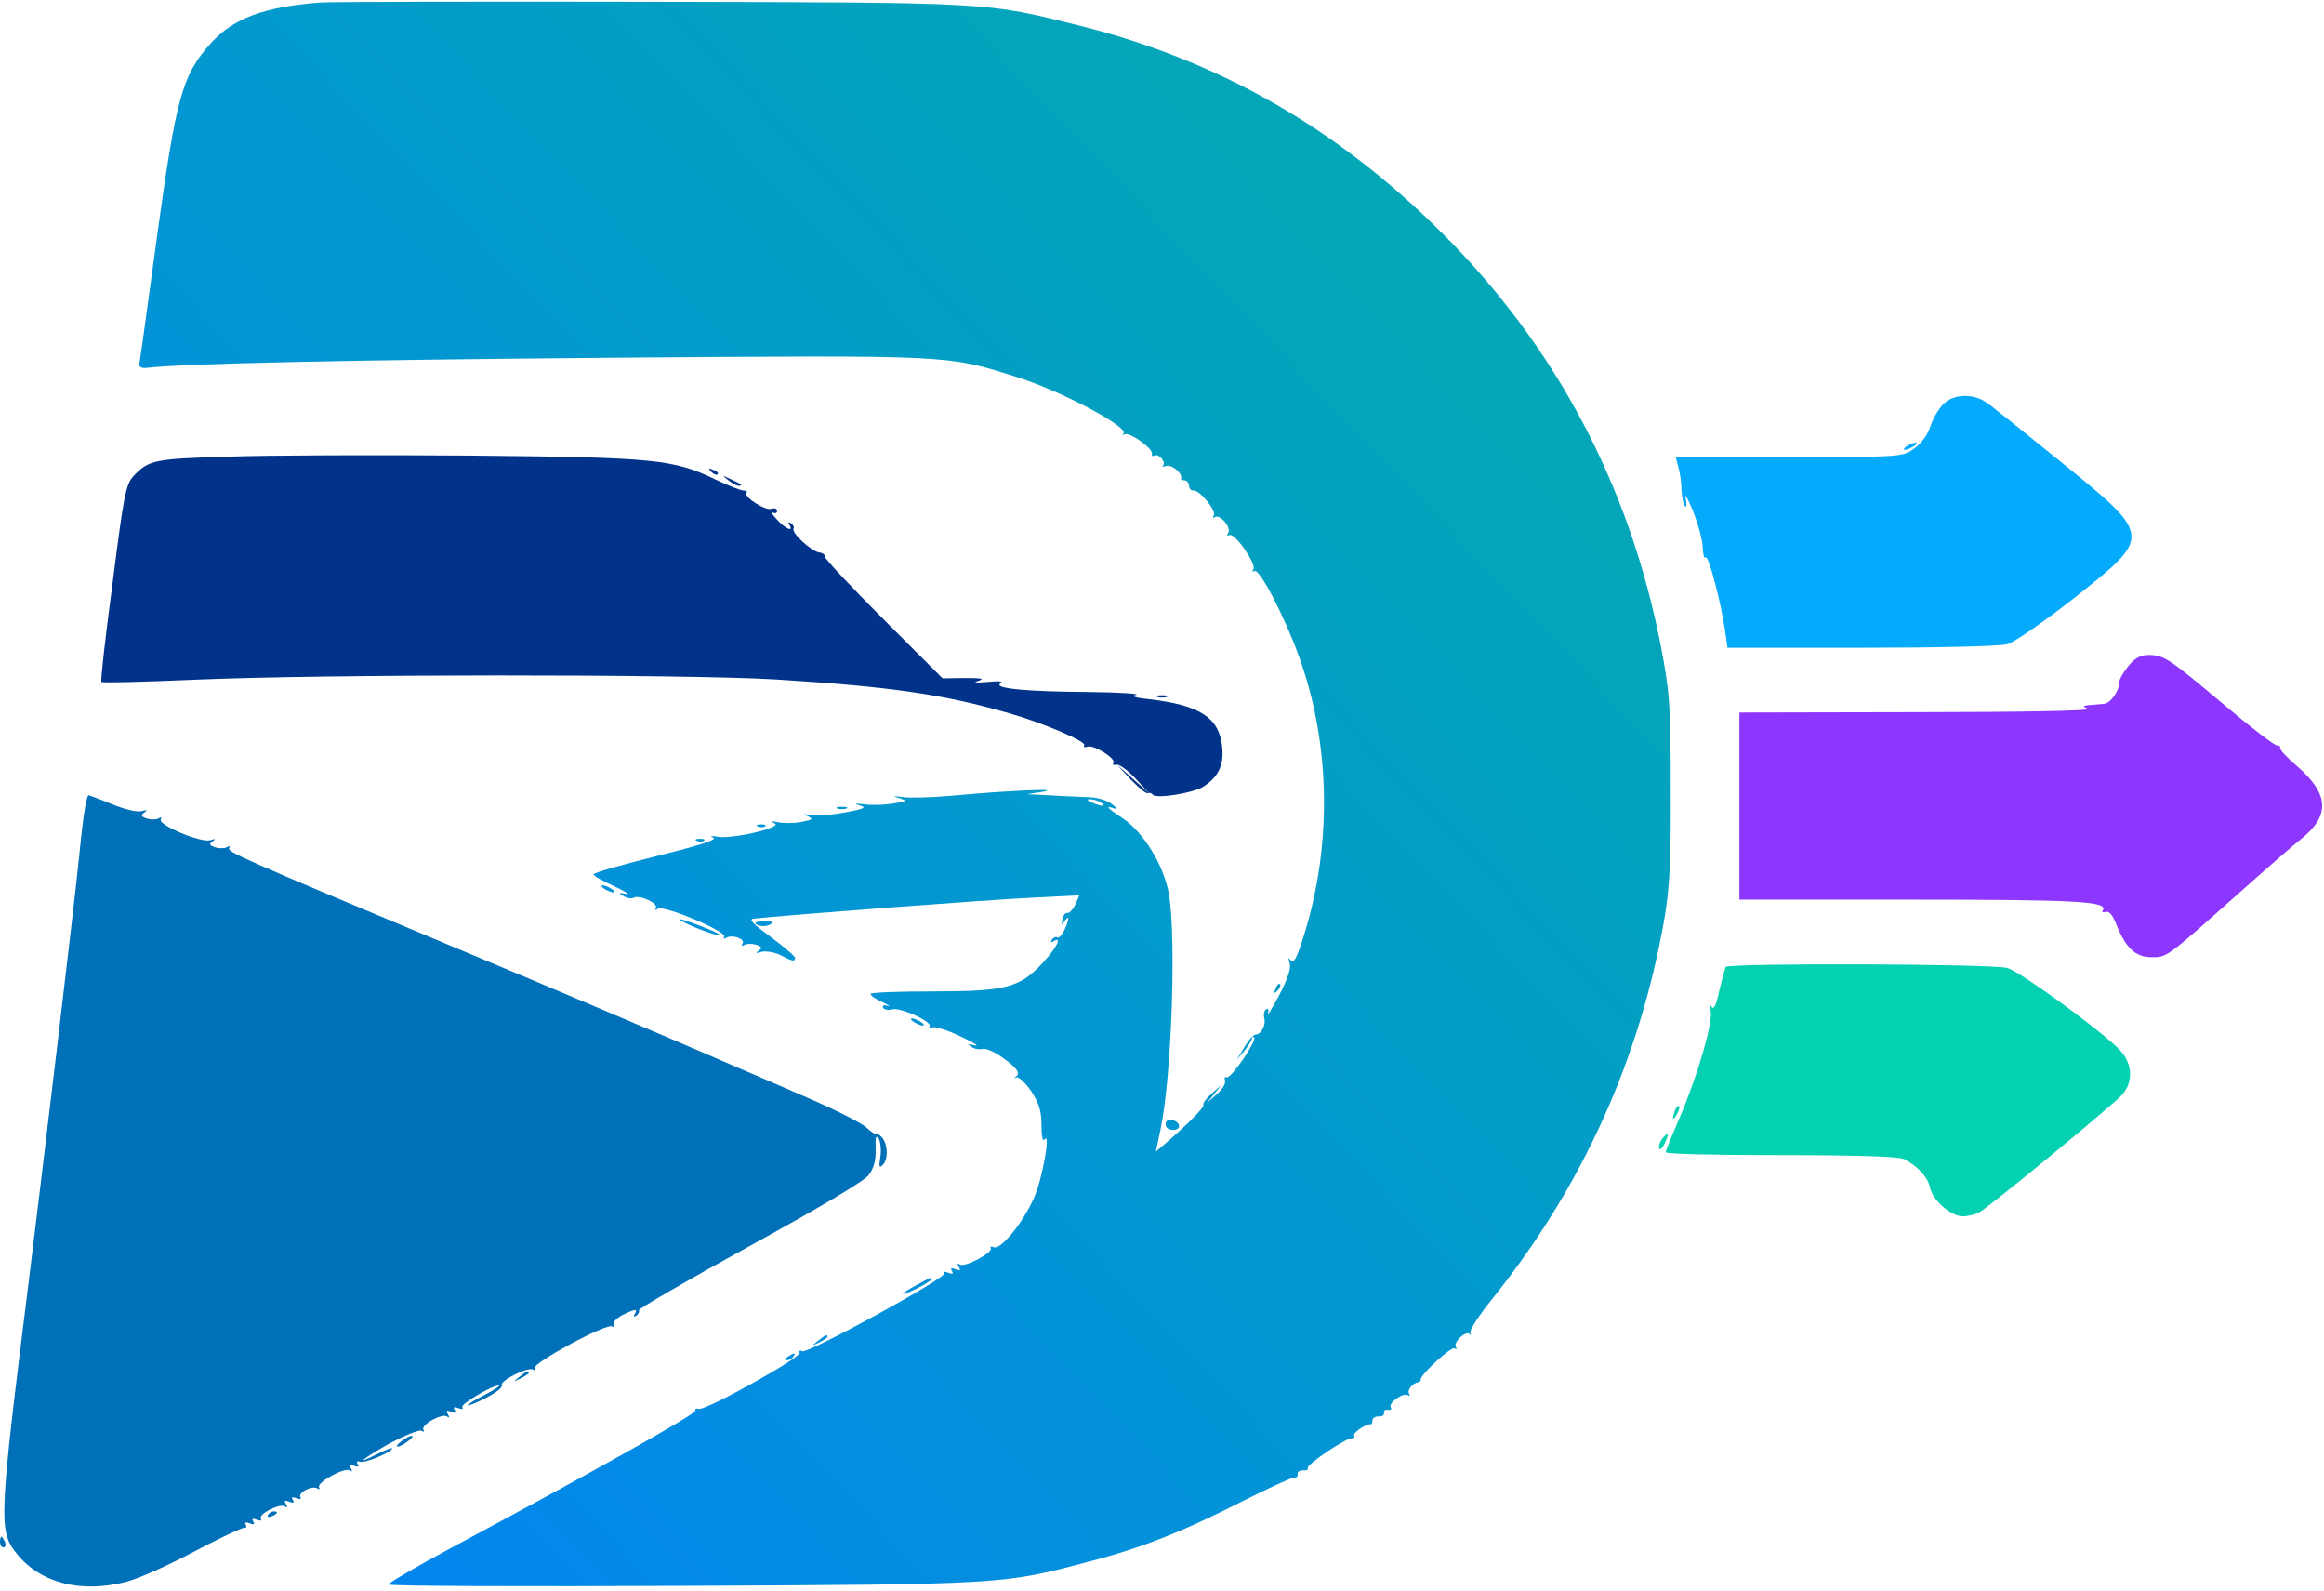
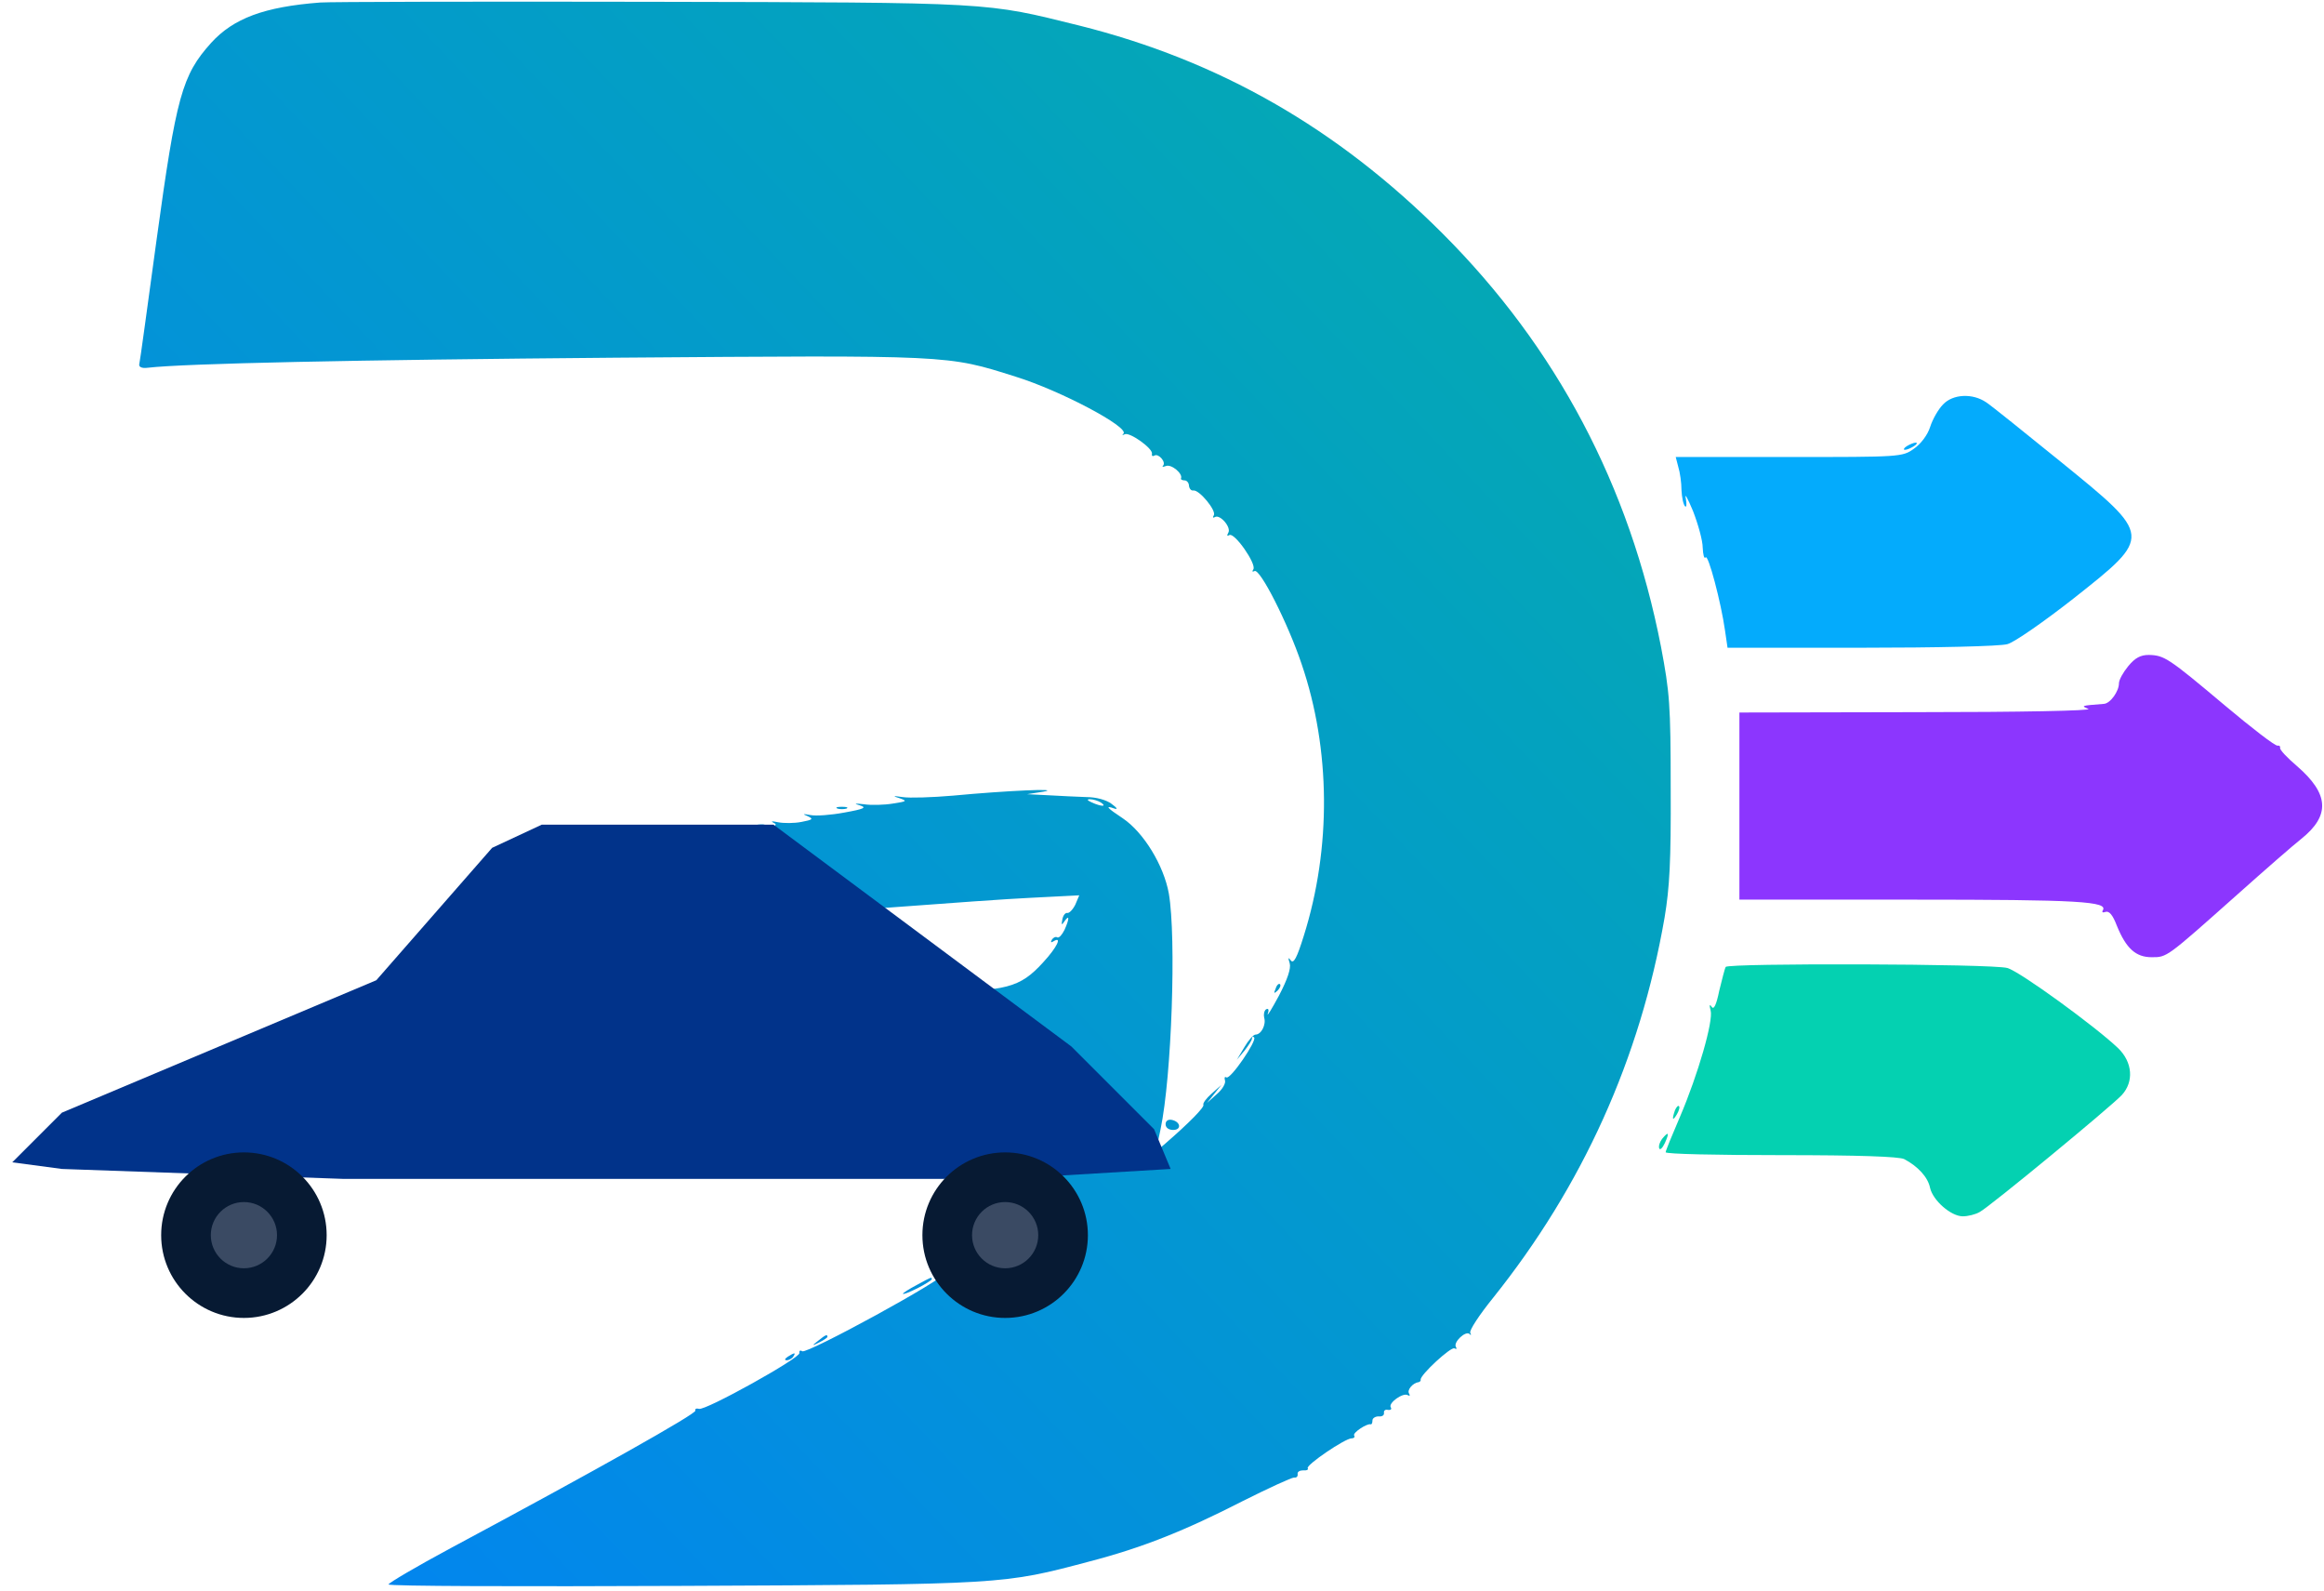
<svg xmlns="http://www.w3.org/2000/svg" viewBox="0 0 646 442" width="646" height="442" role="img" aria-label="Difup">
  <defs>
    <linearGradient id="dgrad" x1="0%" y1="0%" x2="100%" y2="100%">
      <stop offset="0%" stop-color="#0282F4" />
      <stop offset="100%" stop-color="#04AEAB" />
    </linearGradient>
  </defs>
  <g transform="translate(0,442) scale(0.1,-0.1)" fill="url(#dgrad)" stroke="none">
    <path d="M890 4413 c-156 -12 -241 -44 -303 -112 -81 -90 -97 -148 -152 -549 -25 -183 -46 -338 -48 -345 -1 -7 8 -11 23 -9 103 12 572 22 1300 28 938 7 921 8 1114 -53 125 -39 315 -140 299 -158 -5 -4 -3 -5 3 -2 13 8 80 -40 76 -54 -1 -6 2 -8 7 -5 11 7 33 -18 24 -28 -4 -4 0 -4 8 -1 15 6 47 -21 42 -34 -2 -3 3 -6 10 -6 6 0 12 -7 12 -15 1 -8 6 -14 12 -13 16 3 65 -56 57 -69 -4 -6 -2 -8 3 -5 14 9 47 -29 37 -44 -4 -7 -3 -10 3 -6 14 9 76 -80 67 -95 -4 -6 -3 -8 3 -5 15 9 93 -145 131 -258 81 -237 83 -512 6 -756 -19 -61 -28 -78 -36 -68 -7 10 -8 8 -3 -8 4 -14 -6 -44 -30 -90 -20 -37 -34 -60 -31 -50 4 11 2 16 -5 12 -5 -4 -7 -14 -5 -23 6 -19 -8 -47 -24 -47 -6 0 -20 -16 -31 -35 l-21 -35 21 25 c11 14 21 29 21 34 0 5 3 7 6 3 9 -8 -66 -118 -77 -111 -5 3 -6 -1 -4 -8 3 -8 -7 -25 -22 -38 l-28 -25 20 25 20 25 -27 -24 c-15 -13 -25 -27 -23 -31 4 -6 -39 -50 -106 -108 l-26 -22 13 62 c31 147 44 533 23 655 -14 78 -70 170 -128 209 -44 29 -51 37 -23 27 10 -3 7 2 -8 13 -14 11 -43 19 -70 19 -25 1 -72 3 -105 5 l-60 3 45 7 c56 10 -103 3 -251 -11 -58 -5 -121 -7 -140 -4 -27 4 -29 3 -9 -3 23 -8 21 -9 -18 -15 -24 -4 -60 -5 -80 -2 -26 3 -30 2 -12 -3 20 -6 13 -10 -43 -20 -37 -7 -79 -10 -94 -7 -22 4 -23 3 -8 -3 17 -8 14 -10 -17 -16 -20 -4 -49 -4 -65 -1 -19 4 -22 3 -10 -3 26 -11 -120 -45 -159 -37 -18 3 -22 2 -11 -3 12 -5 -37 -21 -158 -51 -96 -24 -175 -46 -175 -51 0 -4 26 -19 58 -33 31 -15 46 -24 32 -21 -21 4 -22 3 -7 -6 9 -6 22 -8 28 -5 15 10 70 -15 62 -28 -4 -6 -1 -7 6 -2 17 10 193 -64 184 -78 -3 -6 -1 -7 6 -3 16 10 53 -3 45 -16 -4 -7 -2 -8 5 -4 6 4 21 4 32 1 17 -6 19 -9 8 -17 -10 -7 -8 -8 8 -3 12 3 35 -1 52 -9 34 -18 41 -19 41 -8 0 5 -30 30 -67 58 -51 37 -63 50 -48 51 76 9 656 53 768 58 l137 7 -11 -26 c-7 -14 -17 -24 -22 -23 -6 1 -12 -7 -14 -18 -3 -16 -2 -17 6 -5 14 20 14 7 0 -24 -7 -14 -15 -23 -20 -21 -4 3 -11 0 -15 -6 -4 -8 -3 -9 4 -5 26 16 10 -17 -29 -59 -64 -70 -103 -80 -306 -80 -95 0 -173 -3 -173 -7 0 -5 15 -15 33 -23 17 -8 24 -13 14 -10 -11 3 -15 1 -12 -6 4 -5 15 -7 25 -4 21 7 112 -34 104 -47 -3 -4 1 -5 8 -3 8 3 43 -8 78 -25 36 -17 54 -28 40 -25 -19 5 -22 4 -10 -4 8 -6 22 -8 31 -6 9 3 34 -8 57 -25 41 -29 50 -44 34 -53 -4 -2 -2 -3 5 -1 6 1 24 -16 40 -39 21 -33 28 -54 28 -94 0 -29 3 -46 8 -40 19 26 -6 -112 -29 -162 -31 -70 -92 -144 -111 -137 -8 3 -12 2 -9 -3 7 -11 -72 -54 -86 -45 -7 5 -8 3 -3 -6 6 -10 4 -12 -9 -7 -11 5 -15 3 -10 -5 5 -8 2 -9 -10 -5 -9 4 -15 3 -12 -2 8 -12 -380 -224 -394 -216 -6 4 -9 1 -8 -5 4 -13 -262 -161 -279 -155 -7 2 -12 0 -10 -5 2 -9 -273 -164 -680 -382 -95 -51 -173 -97 -173 -101 0 -5 368 -6 818 -4 896 4 890 4 1131 68 146 38 264 85 426 168 72 36 135 65 142 65 7 -1 11 3 10 10 -1 6 6 10 15 10 10 -1 16 2 13 6 -5 9 104 83 122 83 7 0 10 4 7 8 -4 8 36 34 46 31 3 -1 5 4 5 11 0 6 8 11 17 11 10 -1 16 3 15 10 -1 6 4 10 11 8 8 -1 11 2 8 7 -8 12 34 42 47 34 6 -3 7 -1 4 4 -7 10 10 30 26 32 4 1 7 4 6 7 -2 13 85 93 94 87 6 -3 7 -1 4 4 -8 13 27 46 38 36 4 -5 5 -3 2 3 -4 6 25 50 63 97 249 311 409 665 477 1057 14 84 18 156 17 360 0 234 -3 266 -27 393 -87 447 -291 832 -607 1148 -293 293 -622 481 -1010 578 -263 65 -230 64 -1190 66 -481 1 -895 0 -920 -2z m2170 -2223 c18 -12 2 -12 -25 0 -13 6 -15 9 -5 9 8 0 22 -4 30 -9z M2328 2173 c6 -2 18 -2 25 0 6 3 1 5 -13 5 -14 0 -19 -2 -12 -5z M2108 2123 c7 -3 16 -2 19 1 4 3 -2 6 -13 5 -11 0 -14 -3 -6 -6z M1938 2083 c7 -3 16 -2 19 1 4 3 -2 6 -13 5 -11 0 -14 -3 -6 -6z M1680 1950 c8 -5 20 -10 25 -10 6 0 3 5 -5 10 -8 5 -19 10 -25 10 -5 0 -3 -5 5 -10z M1890 1865 c0 -5 52 -28 91 -40 13 -4 22 -5 19 -2 -8 8 -110 47 -110 42z M2100 1856 c0 -10 28 -13 41 -5 10 6 7 9 -13 9 -16 0 -28 -2 -28 -4z M3546 1673 c-6 -14 -5 -15 5 -6 7 7 10 15 7 18 -3 3 -9 -2 -12 -12z M2540 1580 c8 -5 20 -10 25 -10 6 0 3 5 -5 10 -8 5 -19 10 -25 10 -5 0 -3 -5 5 -10z M3240 1296 c0 -10 9 -16 21 -16 24 0 21 23 -4 28 -10 2 -17 -3 -17 -12z M2548 849 c-21 -11 -38 -22 -38 -24 0 -3 18 4 40 15 22 11 40 23 40 25 0 7 0 7 -42 -16z M2274 694 c-18 -14 -18 -15 4 -4 12 6 22 13 22 15 0 8 -5 6 -26 -11z M2190 650 c-9 -6 -10 -10 -3 -10 6 0 15 5 18 10 8 12 4 12 -15 0z" />
  </g>
-   <g transform="translate(0,442) scale(0.1,-0.1)" fill="#01338A" stroke="none">
-     <path d="M635 3151 c-207 -6 -221 -9 -264 -54 -21 -23 -27 -52 -58 -297 -20 -149 -34 -273 -31 -275 2 -3 116 0 254 6 359 16 1363 16 1619 1 320 -20 466 -41 650 -94 95 -27 216 -79 209 -89 -3 -5 1 -7 8 -4 17 7 81 -33 73 -45 -3 -5 0 -7 7 -5 8 3 31 -14 53 -37 l40 -43 -45 40 -45 40 39 -42 c22 -23 43 -40 47 -37 4 2 10 0 13 -4 8 -13 113 4 141 22 43 28 58 61 52 113 -9 79 -61 113 -202 130 -41 4 -53 9 -37 12 13 3 -45 7 -129 8 -177 1 -269 10 -248 24 9 6 -4 7 -36 4 -34 -3 -42 -2 -25 3 18 6 8 8 -37 8 l-63 -1 -164 164 c-91 91 -164 169 -163 174 1 5 -6 11 -17 12 -22 4 -77 55 -70 66 2 4 -1 11 -7 15 -8 4 -9 3 -5 -4 14 -22 -11 -12 -35 15 -13 14 -18 23 -11 19 6 -4 12 -2 12 4 0 7 -7 9 -16 6 -16 -6 -76 32 -69 44 3 4 -1 7 -8 7 -6 -1 -41 13 -77 30 -118 57 -168 62 -686 67 -258 2 -559 1 -669 -3z M1977 3109 c7 -7 15 -10 18 -7 3 3 -2 9 -12 12 -14 6 -15 5 -6 -5z M2024 3086 c11 -9 24 -16 30 -16 12 0 7 5 -24 19 -24 11 -24 11 -6 -3z M3218 2483 c6 -2 18 -2 25 0 6 3 1 5 -13 5 -14 0 -19 -2 -12 -5z" />
-   </g>
-   <g transform="translate(0,442) scale(0.1,-0.1)" fill="#0070B8" stroke="none">
-     <path d="M236 2173 c-4 -21 -11 -81 -16 -133 -12 -122 -102 -874 -140 -1180 -83 -664 -85 -694 -33 -758 65 -81 177 -110 303 -78 35 9 120 47 189 84 70 37 132 66 138 66 7 -1 10 3 6 9 -4 6 0 8 11 4 11 -5 15 -3 10 5 -5 8 -2 9 10 5 10 -4 15 -3 11 3 -8 12 52 43 67 34 7 -5 8 -3 3 6 -6 10 -4 12 9 7 11 -5 15 -3 10 5 -5 8 -2 9 10 5 10 -4 15 -3 11 3 -7 12 32 33 47 24 6 -4 8 -3 5 3 -8 13 70 56 85 47 7 -5 8 -3 3 6 -6 10 -4 12 9 7 11 -5 15 -3 10 4 -4 7 -1 10 7 7 13 -5 89 27 89 37 0 3 -18 -4 -40 -15 -69 -35 -43 -14 35 30 42 22 81 38 87 34 6 -4 8 -3 5 3 -8 13 50 46 65 37 7 -5 8 -3 3 6 -6 10 -4 12 9 7 11 -5 15 -3 10 5 -5 8 -2 9 10 5 10 -4 15 -3 11 3 -5 8 84 61 102 60 4 -1 -13 -12 -39 -26 -27 -13 -48 -27 -48 -29 0 -3 23 6 50 20 28 14 48 30 45 35 -8 12 73 53 87 44 6 -4 8 -3 4 4 -8 13 200 126 216 116 7 -4 8 -3 4 4 -4 6 6 18 23 27 36 18 45 19 35 3 -4 -7 -3 -8 5 -4 6 4 9 11 7 15 -3 3 136 84 307 178 191 105 320 181 332 198 14 18 20 41 19 72 -1 34 1 41 9 28 5 -10 7 -32 4 -51 -4 -26 -3 -31 6 -22 17 15 15 60 -2 78 -8 8 -16 13 -17 10 -1 -3 -13 5 -26 17 -13 12 -82 47 -153 78 -72 31 -170 74 -220 95 -156 68 -500 214 -790 335 -574 240 -614 258 -608 268 3 6 1 7 -6 3 -6 -4 -21 -4 -32 -1 -17 6 -19 9 -8 17 10 7 8 8 -7 3 -27 -7 -146 43 -137 58 3 6 1 7 -6 3 -6 -4 -21 -4 -32 -1 -17 6 -19 9 -8 17 10 7 8 8 -7 4 -11 -4 -48 5 -82 19 -34 14 -64 25 -66 25 -2 0 -7 -17 -10 -37z M1444 594 c-18 -14 -18 -15 4 -4 12 6 22 13 22 15 0 8 -5 6 -26 -11z M1116 415 c-11 -8 -16 -15 -10 -15 5 0 18 7 28 15 11 8 16 15 10 15 -5 0 -18 -7 -28 -15z M745 210 c-3 -6 1 -7 9 -4 18 7 21 14 7 14 -6 0 -13 -4 -16 -10z M0 135 c0 -8 4 -15 10 -15 5 0 7 7 4 15 -4 8 -8 15 -10 15 -2 0 -4 -7 -4 -15z" />
+   <g transform="translate(-15,185) scale(0.92)">
+     <path d="M20,150 L35,135 L130,95 L165,55 L180,48 L250,48 L340,115 L365,140 L370,152 L320,155 L120,155 L35,152 Z" fill="#01338A" />
+     <circle cx="90" cy="172" r="25" fill="#071A33" />
+     <circle cx="320" cy="172" r="25" fill="#071A33" />
+     <circle cx="90" cy="172" r="10" fill="#3A4A63" />
+     <circle cx="320" cy="172" r="10" fill="#3A4A63" />
  </g>
  <g transform="translate(0,442) scale(0.1,-0.1)" fill="#04ABFC" stroke="none">
    <path d="M5401 3296 c-13 -13 -29 -41 -36 -63 -7 -22 -26 -47 -45 -60 -32 -23 -38 -23 -348 -23 l-314 0 7 -27 c5 -16 9 -45 9 -65 1 -20 5 -40 10 -45 4 -4 5 6 2 22 -4 17 5 1 20 -35 14 -36 27 -82 27 -102 1 -20 4 -32 8 -27 7 11 43 -125 54 -203 l7 -48 372 0 c209 0 386 4 406 10 19 5 101 62 184 127 220 174 220 172 -36 380 -100 81 -193 156 -207 165 -38 26 -93 23 -120 -6z M5300 3180 c-8 -5 -10 -10 -5 -10 6 0 17 5 25 10 8 5 11 10 5 10 -5 0 -17 -5 -25 -10z" />
  </g>
  <g transform="translate(0,442) scale(0.1,-0.1)" fill="#8C36FE" stroke="none">
    <path d="M5916 2569 c-14 -17 -26 -38 -26 -48 0 -22 -24 -56 -42 -57 -64 -5 -64 -5 -43 -14 12 -5 -189 -9 -475 -9 l-495 -1 0 -260 0 -260 482 0 c463 0 544 -5 528 -30 -3 -5 0 -7 8 -4 10 3 20 -9 31 -38 26 -64 53 -88 97 -88 43 0 40 -2 239 175 74 66 154 136 177 154 81 65 77 125 -12 202 -27 23 -49 46 -47 51 1 4 -2 7 -7 6 -6 -2 -72 49 -147 112 -157 132 -168 139 -211 140 -23 0 -38 -8 -57 -31z" />
  </g>
  <g transform="translate(0,442) scale(0.1,-0.1)" fill="#04D1B1" stroke="none">
    <path d="M4797 1733 c-3 -5 -10 -34 -18 -66 -8 -39 -15 -54 -21 -45 -6 9 -7 5 -3 -10 8 -29 -35 -178 -85 -295 -22 -51 -40 -95 -40 -99 0 -5 144 -8 321 -8 218 0 327 -4 342 -11 38 -20 66 -50 72 -80 8 -35 58 -79 91 -79 14 0 35 5 47 12 27 14 364 292 395 325 34 37 30 91 -10 130 -64 61 -273 213 -308 223 -41 12 -777 14 -783 3z M4656 1335 c-9 -26 -7 -32 5 -12 6 10 9 21 6 23 -2 3 -7 -2 -11 -11z M4620 1255 c-6 -8 -10 -19 -8 -26 2 -6 9 0 16 15 13 29 10 33 -8 11z" />
  </g>
</svg>
